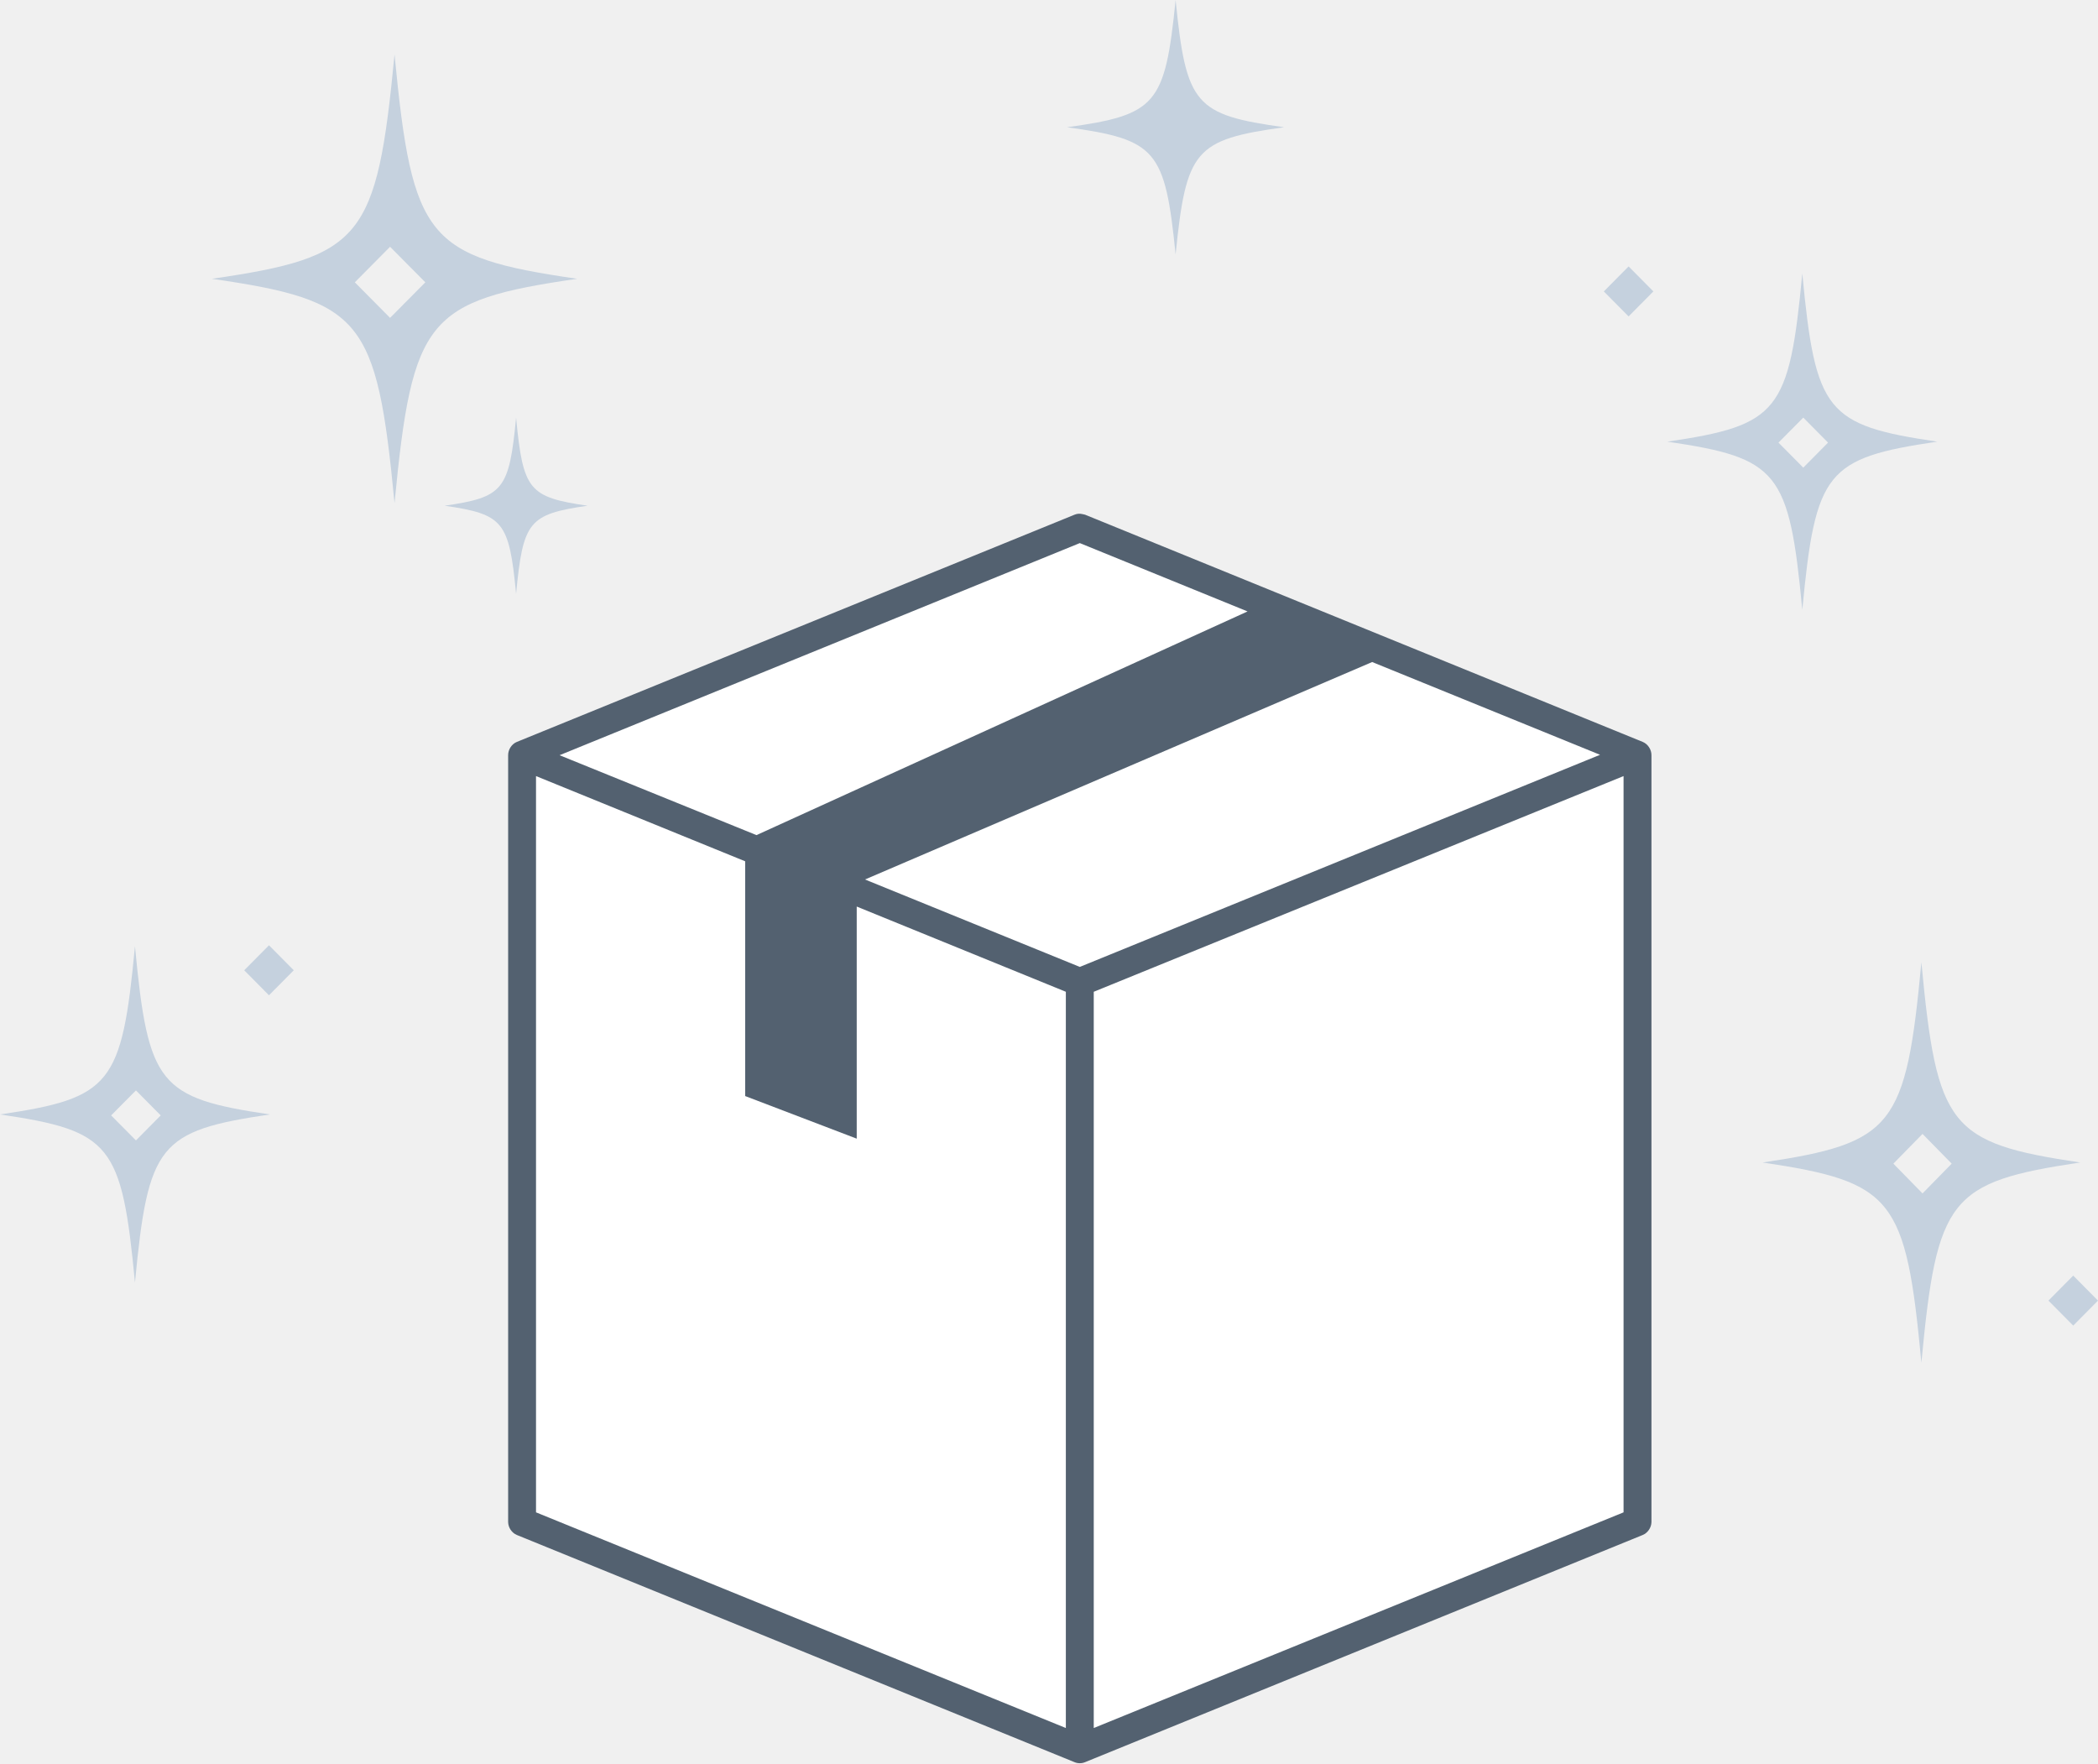
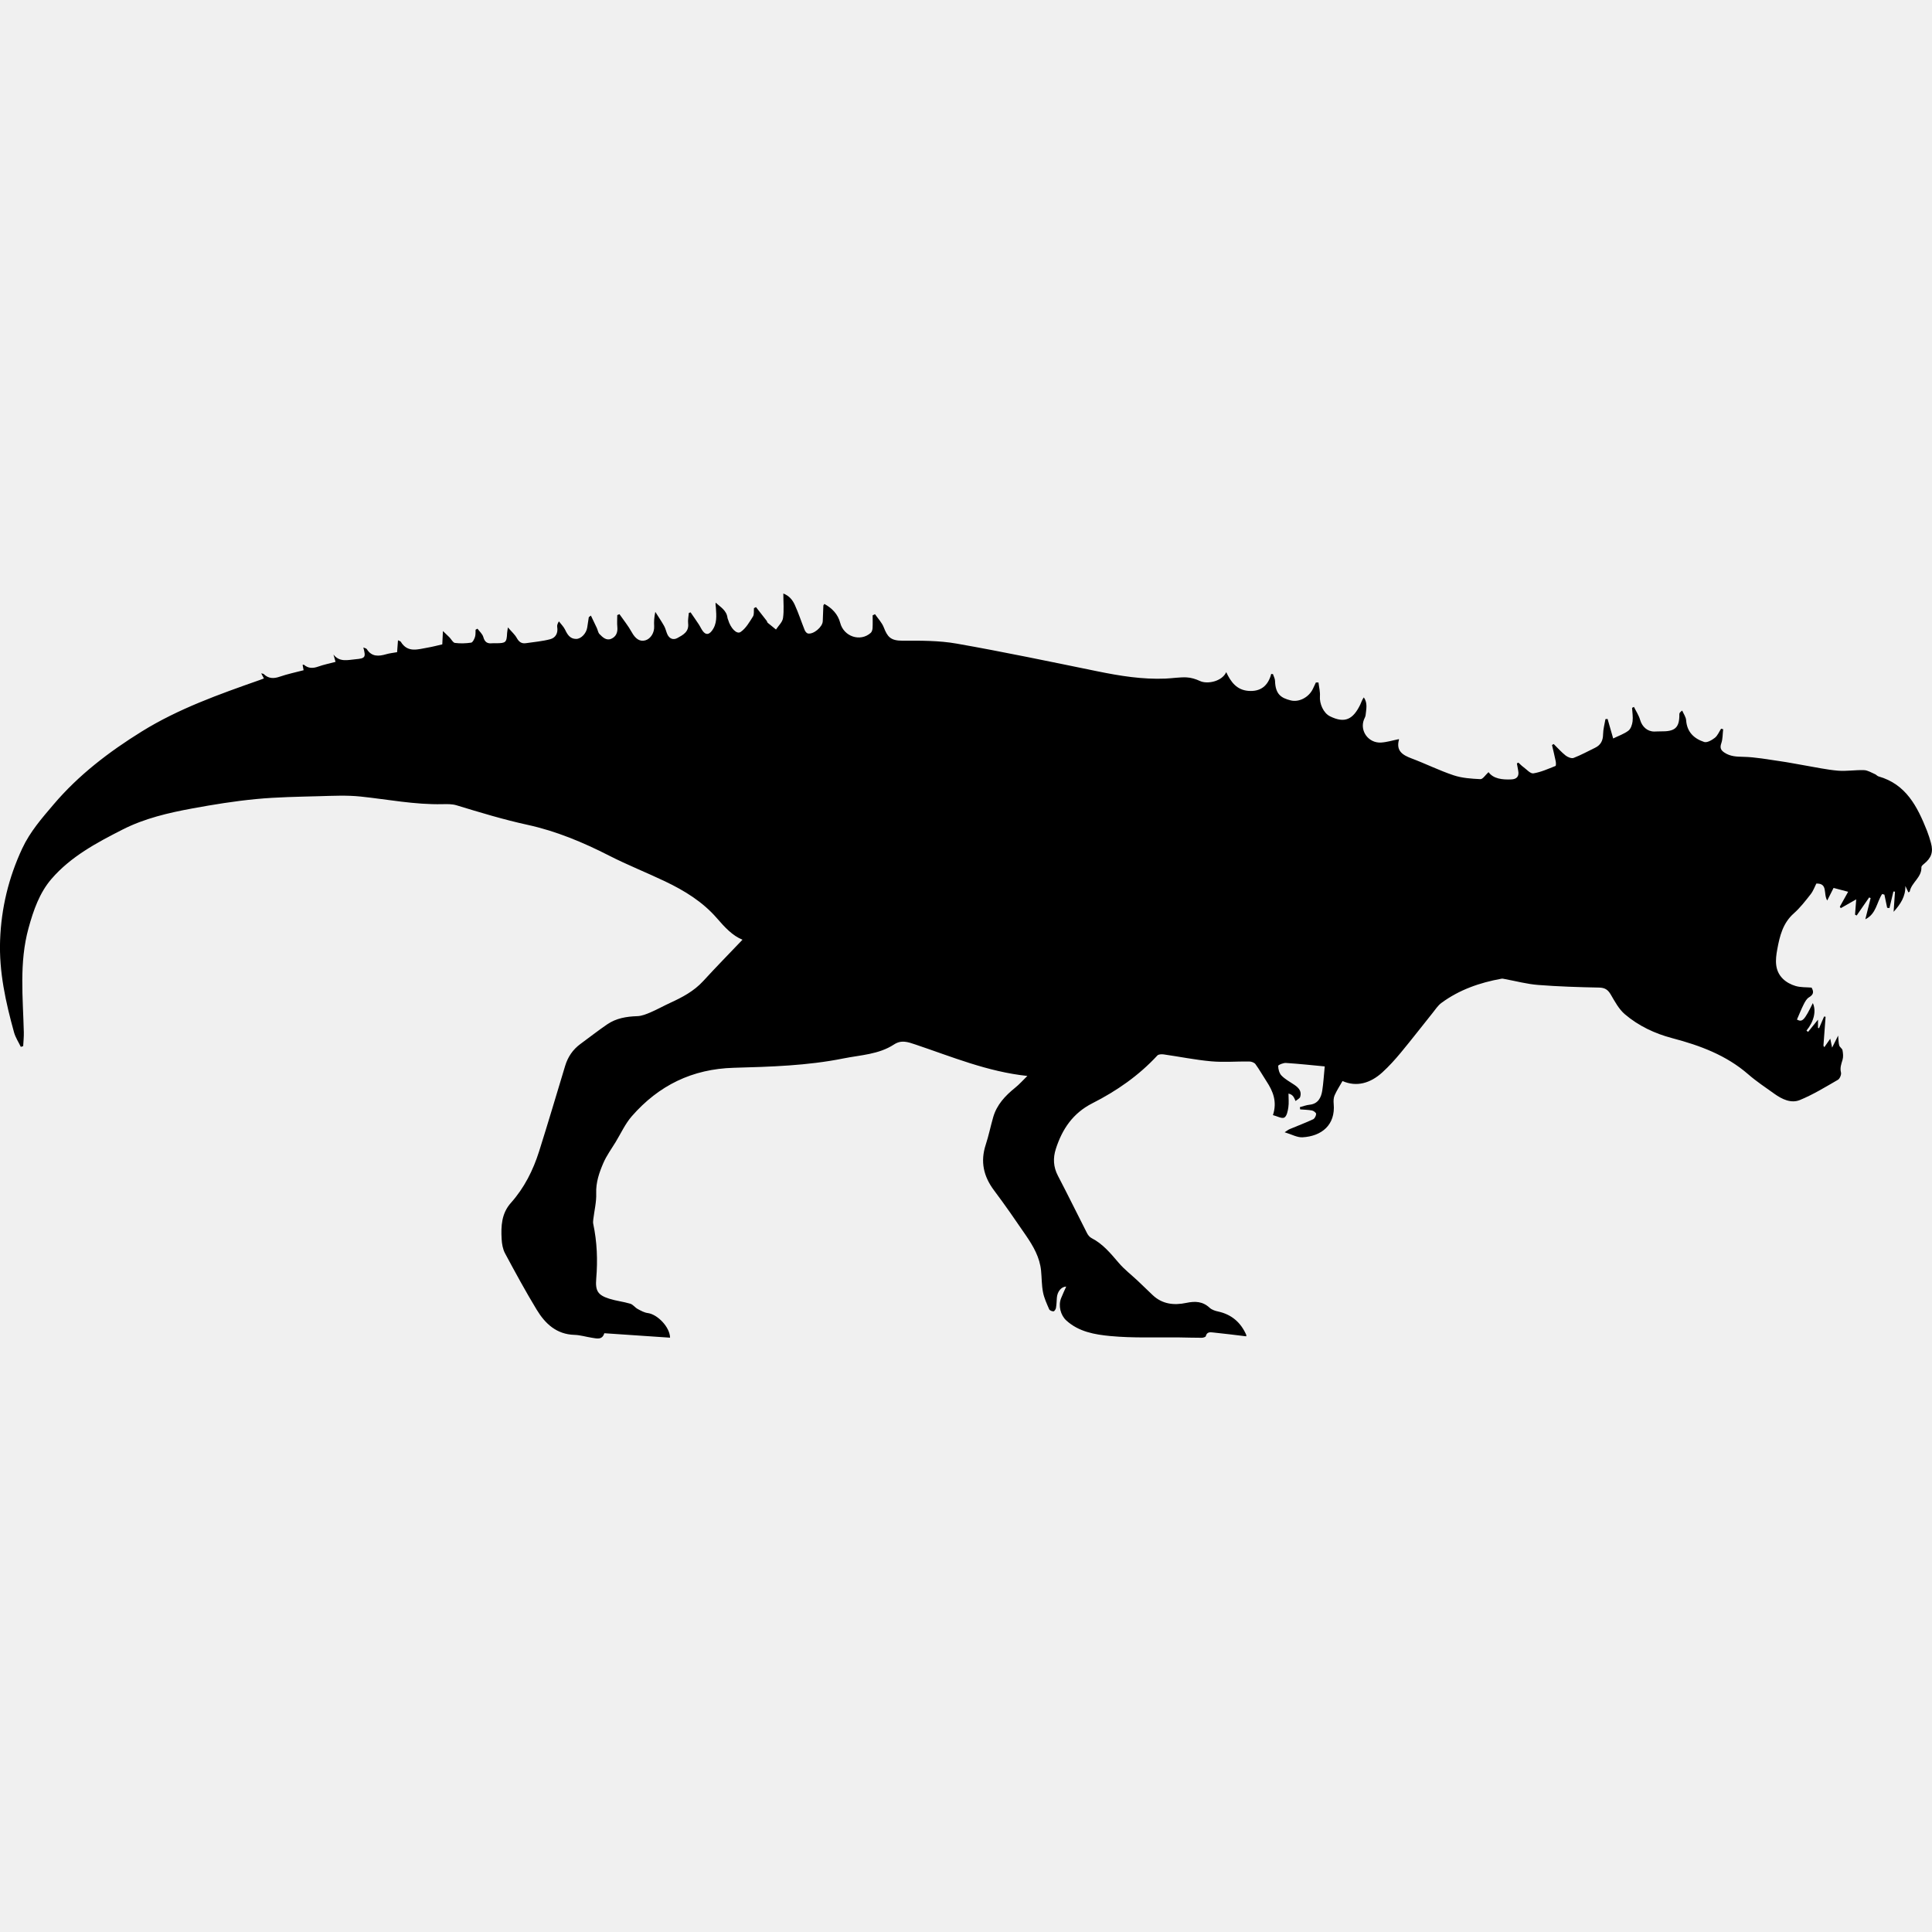
- <svg xmlns="http://www.w3.org/2000/svg" width="94" height="79" viewBox="0 0 94 79" fill="none">
-   <path d="M0 44.5V10.5L25 0L50 10.5V44.5L25 54.5L0 44.5Z" transform="translate(23.5 23.5)" fill="white" />
-   <path d="M25.847 0.042L50.835 10.223C51.066 10.318 51.228 10.566 51.226 10.819V45.179C51.221 45.426 51.06 45.663 50.835 45.756L25.847 55.936C25.699 55.997 25.527 55.997 25.379 55.936L0.39 45.756C0.165 45.663 0.005 45.426 2.82748e-05 45.179V10.819C-0.002 10.566 0.159 10.318 0.39 10.223L25.379 0.042C25.594 -0.044 25.746 0.025 25.847 0.042V0.042ZM25.613 1.315L2.304 10.819L11.127 14.399L33.129 4.377L25.613 1.315ZM38.712 6.644L15.989 16.387L25.613 20.304L48.922 10.8L38.712 6.644ZM49.976 11.754L26.238 21.418V54.405L49.976 44.742V11.754ZM1.249 11.754V44.742L24.988 54.405V21.418L15.618 17.6V27.999L10.62 26.09V15.572L1.249 11.754Z" transform="translate(22.767 23.0179)" fill="#536170" />
-   <path d="M6.403 3.947C3.766 4.332 3.514 4.644 3.202 7.895C2.89 4.644 2.636 4.332 3.07382e-07 3.947C2.636 3.563 2.89 3.251 3.202 -1.9478e-08C3.514 3.251 3.766 3.563 6.403 3.947Z" transform="translate(19.9211 18.7115)" fill="#C5D1DE" />
-   <path d="M9.724 5.701C5.72 6.257 5.336 6.707 4.862 11.402C4.388 6.707 4.004 6.256 4.66801e-07 5.701C4.004 5.145 4.388 4.695 4.862 -2.81307e-08C5.336 4.695 5.72 5.145 9.724 5.701Z" transform="translate(47.8104)" fill="#C5D1DE" />
-   <rect width="1.577" height="1.577" transform="translate(12.0518 42.3528) scale(0.995616 1.00436) rotate(45)" fill="#C5D1DE" />
-   <path fill-rule="evenodd" clip-rule="evenodd" d="M8.182 20.096C8.98 11.821 9.625 11.027 16.364 10.048C9.625 9.068 8.98 8.275 8.182 0C7.385 8.275 6.738 9.068 0 10.048C6.738 11.027 7.385 11.821 8.182 20.096ZM9.562 10.206L7.982 8.613L6.403 10.206L7.982 11.799L9.562 10.206Z" transform="translate(9.49496 2.44324)" fill="#C5D1DE" />
-   <path fill-rule="evenodd" clip-rule="evenodd" d="M6.047 15.072C6.637 8.866 7.114 8.271 12.095 7.536C7.114 6.801 6.637 6.206 6.047 0C5.458 6.206 4.98 6.801 0 7.536C4.98 8.27 5.458 8.866 6.047 15.072ZM7.201 7.579L6.091 6.459L4.98 7.579L6.091 8.7L7.201 7.579Z" transform="translate(0 42.3962)" fill="#C5D1DE" />
-   <rect width="1.577" height="1.577" transform="translate(92.8896 57.1531) scale(0.995616 1.00436) rotate(45)" fill="#C5D1DE" />
-   <path fill-rule="evenodd" clip-rule="evenodd" d="M7.114 17.943C7.808 10.555 8.37 9.846 14.229 8.971C8.37 8.097 7.808 7.388 7.114 0C6.421 7.388 5.859 8.097 0 8.971C5.859 9.845 6.421 10.555 7.114 17.943ZM8.472 9.023L7.165 7.69L5.859 9.023L7.165 10.357L8.472 9.023Z" transform="translate(78.9729 43.114)" fill="#C5D1DE" />
-   <rect width="1.577" height="1.577" transform="translate(72.9686 11.9369) scale(0.995616 1.00436) rotate(45)" fill="#C5D1DE" />
-   <path fill-rule="evenodd" clip-rule="evenodd" d="M6.047 15.072C6.637 8.866 7.114 8.271 12.095 7.536C7.114 6.801 6.637 6.206 6.047 0C5.458 6.206 4.98 6.801 0 7.536C4.98 8.27 5.458 8.866 6.047 15.072ZM7.201 7.579L6.091 6.459L4.98 7.579L6.091 8.7L7.201 7.579Z" transform="translate(74.7041 12.2522)" fill="#C5D1DE" />
+ <svg xmlns="http://www.w3.org/2000/svg" version="1.1" id="Capa_1" x="0px" y="0px" width="581.047px" height="581.047px" viewBox="0 0 581.047 581.047" style="enable-background:new 0 0 581.047 581.047;" xml:space="preserve">
+   <g>
+     <g>
+       <path d="M579.535,249.843c-2.873-7.217-6.251-13.994-14.591-16.348c-0.371-0.106-0.652-0.502-1.02-0.657    c-1.081-0.453-2.175-1.171-3.289-1.216c-2.635-0.102-5.304,0.379-7.919,0.155c-3.357-0.29-6.683-1.028-10.017-1.591    c-2.407-0.404-4.802-0.897-7.213-1.24c-3.741-0.53-7.491-1.257-11.249-1.334c-2.036-0.041-3.814-0.11-5.549-1.224    c-1.158-0.743-1.489-1.457-1.008-2.856c0.453-1.314,0.392-2.803,0.56-4.215c-0.208-0.053-0.412-0.11-0.62-0.163    c-0.612,0.938-1.053,2.093-1.89,2.75c-0.885,0.698-2.342,1.526-3.202,1.244c-3.032-0.996-5.174-2.982-5.423-6.52    c-0.069-1-0.775-1.95-1.188-2.926c-0.636,0.457-0.856,0.759-0.853,1.061c0.069,4.325-1.493,5.259-5.663,5.198    c-0.611-0.008-1.228,0.041-1.844,0.049c-2.102,0.024-3.705-1.457-4.292-3.505c-0.392-1.367-1.225-2.607-1.861-3.905    c-0.188,0.094-0.375,0.192-0.562,0.286c0.069,1.354,0.318,2.734,0.155,4.06c-0.123,0.992-0.53,2.252-1.257,2.803    c-1.313,0.996-2.958,1.55-4.578,2.346c-0.562-1.966-1.126-3.921-1.685-5.875c-0.213,0.021-0.429,0.037-0.641,0.057    c-0.253,1.518-0.689,3.031-0.71,4.549c-0.024,1.917-0.706,3.251-2.424,4.076c-2.138,1.032-4.227,2.195-6.434,3.04    c-0.633,0.241-1.771-0.22-2.399-0.714c-1.298-1.028-2.411-2.293-3.599-3.464c-0.171,0.098-0.339,0.2-0.51,0.298    c0.379,1.624,0.783,3.239,1.113,4.872c0.099,0.473,0.123,1.358-0.064,1.432c-2.184,0.856-4.374,1.864-6.655,2.224    c-0.897,0.139-2.052-1.22-3.056-1.946c-0.514-0.372-0.955-0.853-1.432-1.281c-0.155,0.073-0.311,0.151-0.466,0.225    c0.135,0.734,0.258,1.473,0.4,2.207c0.322,1.657-0.396,2.542-2.057,2.611c-2.762,0.118-5.386-0.171-6.87-2.183    c-0.959,0.869-1.73,2.142-2.44,2.105c-2.701-0.13-5.508-0.31-8.046-1.155c-4.3-1.428-8.393-3.476-12.644-5.071    c-2.737-1.024-4.741-2.285-3.799-5.667c0.024-0.086-0.126-0.22-0.069-0.131c-1.827,0.363-3.558,0.91-5.312,1.016    c-3.782,0.229-6.479-3.48-5.157-6.899c0.171-0.444,0.452-0.877,0.497-1.334c0.18-1.791,0.678-3.627-0.534-5.349    c-0.534,0.698-0.73,1.457-1.064,2.15c-2.158,4.447-4.603,5.757-9.091,3.55c-2.031-1-3.211-3.839-3.048-6.042    c0.103-1.359-0.277-2.754-0.437-4.133c-0.261,0-0.518-0.004-0.779-0.004c-0.302,0.645-0.6,1.293-0.909,1.934    c-1.216,2.526-4.158,4.088-6.671,3.448c-2.828-0.718-4.599-1.783-4.704-5.879c-0.017-0.677-0.408-1.35-0.625-2.023    c-0.175-0.021-0.351-0.037-0.526-0.053c-0.95,3.631-3.239,5.382-6.883,5.092c-3.505-0.277-5.283-2.705-6.646-5.634    c-1.265,2.807-5.688,3.713-7.906,2.664c-1.257-0.591-2.697-1.032-4.072-1.089c-2.089-0.082-4.186,0.278-6.287,0.367    c-6.924,0.294-13.692-0.808-20.453-2.187c-14.101-2.885-28.192-5.843-42.362-8.335c-5.316-0.935-10.844-0.894-16.275-0.873    c-3.644,0.012-4.541-1.208-5.639-4.019c-0.563-1.44-1.738-2.644-2.636-3.954c-0.236,0.114-0.473,0.229-0.71,0.343    c0,1.281,0.049,2.566-0.024,3.843c-0.028,0.494-0.204,1.126-0.551,1.432c-3.158,2.807-8.103,1.11-9.176-2.999    c-0.677-2.587-2.416-4.415-4.762-5.704c-0.171,0.27-0.302,0.379-0.306,0.498c-0.069,1.566-0.131,3.133-0.184,4.7    c-0.057,1.726-2.807,4.052-4.488,3.681c-0.383-0.086-0.787-0.616-0.955-1.033c-1.008-2.505-1.836-5.083-2.954-7.536    c-0.641-1.412-1.608-2.738-3.46-3.439c0,2.677,0.241,5.08-0.098,7.397c-0.179,1.22-1.375,2.289-2.113,3.427    c-0.836-0.673-1.677-1.334-2.497-2.028c-0.139-0.118-0.143-0.383-0.261-0.542c-1.077-1.396-2.167-2.778-3.251-4.17    c-0.204,0.106-0.408,0.208-0.616,0.314c-0.082,0.853,0.106,1.881-0.302,2.525c-1.065,1.677-2.134,3.57-3.705,4.635    c-1.196,0.812-3.027-1.159-3.754-3.643c-0.057-0.196-0.171-0.384-0.196-0.58c-0.257-2.276-2.105-3.264-3.566-4.594    c-0.085,0.563,0.041,1.02,0.074,1.481c0.155,2.448,0.432,4.904-1.253,7.046c-0.897,1.138-1.774,1.188-2.64,0.078    c-0.494-0.637-0.808-1.408-1.256-2.085c-0.8-1.216-1.641-2.403-2.46-3.603c-0.175,0.061-0.351,0.118-0.526,0.18    c-0.082,1.057-0.326,2.129-0.208,3.162c0.293,2.53-1.559,3.456-3.231,4.382c-1.228,0.682-2.416,0.225-3.031-1.138    c-0.363-0.804-0.522-1.709-0.951-2.468c-0.82-1.457-1.767-2.844-2.66-4.26c-0.363,1.632-0.42,2.995-0.347,4.345    c0.102,1.873-1.024,3.746-2.64,4.215c-1.693,0.494-3.023-0.49-4.117-2.477c-1.048-1.897-2.44-3.603-3.68-5.394    c-0.22,0.094-0.44,0.191-0.661,0.285c0,1.191-0.094,2.395,0.024,3.574c0.159,1.62-0.384,2.913-1.816,3.538    c-1.489,0.648-2.607-0.441-3.549-1.408c-0.429-0.44-0.514-1.208-0.792-1.808c-0.571-1.228-1.167-2.448-1.795-3.753    c-0.449,0.363-0.624,0.433-0.641,0.53c-0.167,1.004-0.31,2.016-0.457,3.023c-0.253,1.75-1.804,3.464-3.33,3.468    c-1.82,0.004-2.624-1.281-3.329-2.77c-0.441-0.926-1.232-1.681-1.869-2.514c-0.453,0.755-0.58,1.232-0.506,1.681    c0.306,1.824-0.457,3.248-2.093,3.684c-2.383,0.637-4.884,0.836-7.336,1.2c-1.326,0.196-2.101-0.424-2.75-1.595    c-0.567-1.02-1.509-1.828-2.652-3.154c-0.151,1.057-0.22,1.379-0.236,1.701c-0.139,2.824-0.375,3.048-3.289,3.064    c-0.408,0-0.824-0.037-1.228,0.008c-1.444,0.159-2.224-0.367-2.636-1.869c-0.253-0.93-1.151-1.685-1.759-2.517    c-0.191,0.102-0.379,0.208-0.571,0.31c-0.045,0.73,0.045,1.505-0.176,2.179c-0.212,0.653-0.681,1.64-1.154,1.709    c-1.604,0.236-3.276,0.293-4.88,0.082c-0.604-0.082-1.073-1.094-1.624-1.657c-0.542-0.551-1.109-1.077-1.987-1.921    c-0.078,1.632-0.13,2.754-0.192,4.015c-1.477,0.334-2.909,0.726-4.37,0.971c-2.913,0.489-6.01,1.681-8.103-1.747    c-0.11-0.184-0.424-0.241-0.849-0.461c-0.098,1.302-0.18,2.407-0.266,3.583c-1.163,0.212-2.248,0.314-3.28,0.616    c-2.272,0.657-4.349,0.82-5.83-1.526c-0.151-0.241-0.596-0.298-1.044-0.506c0.795,2.974,0.616,3.28-2.375,3.55    c-2.301,0.204-4.778,0.958-6.614-1.428c0.192,0.669,0.379,1.338,0.628,2.211c-1.82,0.485-3.546,0.828-5.186,1.412    c-1.595,0.571-3.003,0.596-4.329-0.547c-0.057-0.049-0.216,0.021-0.388,0.041c0.094,0.518,0.188,1.02,0.298,1.607    c-2.46,0.649-4.863,1.143-7.165,1.938c-1.852,0.641-3.407,0.608-4.843-0.795c-0.11-0.11-0.339-0.102-0.739-0.208    c0.322,0.62,0.547,1.044,0.808,1.542c-0.526,0.196-0.902,0.347-1.281,0.478c-12.199,4.284-24.382,8.604-35.447,15.463    c-9.841,6.104-18.997,13.081-26.528,21.951c-3.505,4.125-7.059,8.16-9.433,13.244c-4.108,8.801-6.292,17.928-6.65,27.552    c-0.355,9.503,1.681,18.666,4.19,27.74c0.42,1.526,1.342,2.913,2.036,4.366c0.237-0.069,0.478-0.144,0.714-0.213    c0.069-1.391,0.225-2.782,0.192-4.165c-0.253-10.466-1.432-20.951,1.412-31.307c1.477-5.377,3.297-10.645,6.924-14.843    c5.802-6.712,13.566-10.856,21.359-14.822c6.609-3.366,13.778-5.027,20.996-6.357c6.34-1.167,12.729-2.199,19.139-2.815    c6.304-0.608,12.661-0.69,18.997-0.865c4.158-0.114,8.356-0.326,12.473,0.106c8.188,0.861,16.295,2.477,24.586,2.293    c1.424-0.033,2.93-0.065,4.26,0.339c7.07,2.154,14.104,4.296,21.363,5.879c8.547,1.864,16.687,5.255,24.537,9.266    c5.504,2.812,11.277,5.092,16.858,7.756c5.806,2.774,11.261,6.116,15.537,11.053c2.313,2.668,4.672,5.264,7.699,6.471    c-3.933,4.129-7.944,8.213-11.808,12.432c-2.799,3.057-6.312,4.9-9.979,6.581c-1.975,0.906-3.872,1.979-5.867,2.832    c-1.265,0.538-2.636,1.105-3.974,1.146c-3.264,0.102-6.381,0.62-9.098,2.488c-2.734,1.881-5.353,3.921-8.03,5.888    c-2.272,1.669-3.762,3.88-4.578,6.569c-2.595,8.576-5.132,17.168-7.833,25.708c-1.799,5.691-4.459,10.991-8.462,15.476    c-2.864,3.206-3.023,7.009-2.807,10.909c0.078,1.457,0.351,3.044,1.028,4.305c3.06,5.704,6.152,11.399,9.51,16.932    c2.55,4.203,5.949,7.422,11.363,7.577c1.747,0.049,3.476,0.6,5.223,0.864c1.497,0.229,3.121,0.743,3.758-1.358    c6.675,0.453,13.207,0.894,19.771,1.339c-0.061-3.244-3.843-7.047-6.704-7.405c-1.057-0.131-2.089-0.714-3.052-1.236    c-0.788-0.429-1.383-1.326-2.199-1.571c-2.072-0.624-4.264-0.849-6.32-1.501c-3.484-1.102-4.235-2.396-3.929-6.055    c0.465-5.533,0.253-11.024-0.901-16.467c-0.09-0.433-0.037-0.91,0.016-1.359c0.31-2.603,0.971-5.214,0.877-7.801    c-0.119-3.305,0.906-6.25,2.142-9.123c0.958-2.224,2.432-4.227,3.7-6.312c1.591-2.615,2.881-5.5,4.868-7.772    c8.086-9.253,18.148-14.223,30.698-14.569c11.012-0.306,22.085-0.624,32.95-2.812c5.157-1.036,10.6-1.183,15.202-4.194    c2.215-1.448,4.121-0.774,6.434,0.005c10.947,3.68,21.68,8.184,33.676,9.457c-1.286,1.253-2.396,2.514-3.681,3.55    c-2.975,2.398-5.512,5.092-6.598,8.861c-0.787,2.742-1.351,5.553-2.239,8.258c-1.673,5.097-0.661,9.552,2.525,13.782    c3.316,4.411,6.446,8.964,9.567,13.521c2.199,3.211,4.153,6.573,4.549,10.575c0.213,2.167,0.168,4.378,0.584,6.504    c0.343,1.763,1.134,3.455,1.856,5.124c0.15,0.352,0.856,0.633,1.297,0.62c0.266-0.008,0.674-0.616,0.739-0.999    c0.171-1,0.208-2.028,0.269-3.044c0.118-1.877,1.335-3.383,2.815-3.407c-0.526,1.195-1.094,2.354-1.559,3.55    c-0.86,2.216-0.135,5.06,1.575,6.63c3.745,3.432,8.604,4.256,13.228,4.696c6.907,0.657,13.908,0.326,20.869,0.42    c2.228,0.029,4.455,0.11,6.679,0.103c0.416,0,1.139-0.236,1.195-0.485c0.318-1.375,1.379-1.188,2.261-1.102    c3.271,0.33,6.531,0.75,9.89,1.15c0,0.008,0.081-0.282-0.013-0.49c-1.656-3.721-4.41-6.095-8.445-6.973    c-0.894-0.191-1.893-0.521-2.538-1.117c-2.093-1.946-4.361-2.036-7.025-1.474c-3.647,0.775-7.201,0.416-10.11-2.342    c-1.514-1.436-3.003-2.9-4.521-4.328c-1.881-1.771-3.966-3.362-5.639-5.312c-2.443-2.848-4.781-5.74-8.213-7.499    c-0.559-0.286-1.061-0.882-1.354-1.457c-2.941-5.753-5.773-11.562-8.768-17.287c-1.396-2.664-1.519-5.32-0.633-8.082    c1.918-5.973,5.145-10.771,11.016-13.745c7.267-3.681,13.93-8.308,19.515-14.35c0.355-0.384,1.285-0.416,1.91-0.331    c4.77,0.678,9.506,1.652,14.296,2.081c3.79,0.339,7.638,0,11.461,0.053c0.632,0.009,1.493,0.323,1.84,0.796    c1.199,1.645,2.187,3.443,3.309,5.146c1.979,3.002,3.269,6.14,1.95,10.184c1.27,0.322,2.656,1.134,3.411,0.738    s1.057-1.971,1.22-3.076c0.2-1.354,0.045-2.759,0.045-4.142c0.808,0.184,1.204,0.543,1.502,0.971    c0.265,0.384,0.42,0.845,0.62,1.273c0.485-0.416,1.248-0.751,1.403-1.269c0.522-1.718-0.522-2.783-1.856-3.668    c-1.298-0.861-2.717-1.633-3.782-2.734c-0.661-0.685-0.983-1.913-0.987-2.896c0-0.31,1.546-0.938,2.354-0.885    c4.043,0.265,8.078,0.705,11.644,1.04c-0.265,2.692-0.392,5.006-0.746,7.287c-0.326,2.093-1.257,3.985-3.823,4.239    c-0.987,0.098-1.941,0.48-2.913,0.729c0.028,0.225,0.062,0.449,0.09,0.674c1.199,0.098,2.416,0.105,3.587,0.334    c0.481,0.094,1.235,0.686,1.22,1.021c-0.024,0.567-0.433,1.399-0.91,1.619c-2.321,1.077-4.721,1.983-7.083,2.971    c-0.375,0.155-0.697,0.433-1.48,0.93c2.109,0.629,3.77,1.604,5.373,1.515c5.77-0.318,9.955-3.729,9.38-10.062    c-0.077-0.841-0.057-1.8,0.273-2.55c0.633-1.449,1.518-2.783,2.379-4.305c4.243,1.856,8.372,0.669,11.958-2.591    c2.012-1.828,3.852-3.872,5.59-5.969c3.239-3.905,6.34-7.928,9.519-11.886c0.849-1.057,1.615-2.264,2.681-3.052    c5.39-3.974,11.555-6.107,18.087-7.287c0.31-0.057,0.652,0.054,0.975,0.11c3.329,0.608,6.634,1.506,9.988,1.771    c6.111,0.481,12.252,0.67,18.384,0.792c1.747,0.037,2.645,0.648,3.493,2.097c1.228,2.094,2.439,4.391,4.238,5.921    c4.13,3.517,9.009,5.817,14.28,7.205c8.291,2.183,16.202,5.1,22.819,10.856c2.461,2.143,5.211,3.958,7.871,5.863    c2.293,1.645,5.022,2.954,7.653,1.881c3.986-1.628,7.712-3.925,11.461-6.088c0.567-0.326,1.077-1.554,0.918-2.187    c-0.358-1.428,0.099-2.574,0.478-3.855c0.261-0.882,0.151-1.926-0.021-2.852c-0.098-0.519-0.828-0.902-0.983-1.429    c-0.229-0.771-0.199-1.615-0.33-2.97c-0.73,1.46-1.199,2.395-1.812,3.619c-0.217-1.037-0.355-1.714-0.555-2.685    c-0.719,1.023-1.253,1.787-1.787,2.554c-0.09-0.151-0.18-0.306-0.266-0.457c0.212-2.9,0.429-5.802,0.645-8.702    c-0.15-0.021-0.302-0.041-0.452-0.062c-0.506,1.171-1.008,2.338-1.51,3.509c-0.106-0.033-0.217-0.062-0.322-0.094    c0-0.857,0-1.714,0-2.473c-0.996,1.232-1.987,2.456-2.979,3.68c-0.159-0.13-0.318-0.257-0.478-0.387    c2.269-2.8,2.986-5.921,1.909-8.274c-2.586,5.242-3.153,5.806-4.781,4.953c0.673-1.543,1.285-3.097,2.036-4.586    c0.392-0.779,0.881-1.677,1.578-2.094c1.245-0.746,1.604-1.514,0.788-2.934c-1.567-0.13-3.256-0.032-4.786-0.477    c-1.392-0.404-2.84-1.167-3.855-2.179c-2.497-2.481-2.272-5.643-1.686-8.821c0.747-4.043,1.677-7.919,4.99-10.853    c1.905-1.689,3.496-3.758,5.079-5.773c0.768-0.979,1.188-2.228,1.686-3.19c3.565-0.103,2.027,3.068,3.276,5.096    c0.746-1.481,1.265-2.509,1.909-3.782c1.236,0.326,2.619,0.693,4.382,1.159c-0.971,1.737-1.733,3.112-2.501,4.487    c0.094,0.147,0.191,0.29,0.285,0.437c1.457-0.828,2.918-1.66,4.647-2.644c-0.126,1.648-0.244,3.121-0.358,4.599    c0.163,0.085,0.33,0.171,0.493,0.257c1.253-1.812,2.501-3.623,3.754-5.435c0.146,0.065,0.298,0.13,0.444,0.195    c-0.518,2.064-1.032,4.129-1.595,6.373c3.316-1.611,3.419-5.152,5.059-7.601c0.225,0.065,0.453,0.13,0.682,0.195    c0.273,1.318,0.551,2.632,0.824,3.95c0.229,0.028,0.457,0.061,0.689,0.089c0.396-1.66,0.796-3.32,1.191-4.981    c0.159,0.013,0.318,0.024,0.478,0.037c-0.135,1.954-0.27,3.912-0.416,6.071c2.072-2.306,3.614-4.623,3.533-7.777    c0.306,0.641,0.607,1.281,0.922,1.938c0.191-0.135,0.384-0.196,0.399-0.294c0.543-2.721,3.644-4.219,3.501-7.295    c-0.013-0.298,0.399-0.682,0.702-0.922c2.293-1.832,2.941-3.644,2.166-6.369C580.388,252.275,580.008,251.039,579.535,249.843z" />
+     </g>
+   </g>
+   <g>
+ </g>
+   <g>
+ </g>
+   <g>
+ </g>
+   <g>
+ </g>
+   <g>
+ </g>
+   <g>
+ </g>
+   <g>
+ </g>
+   <g>
+ </g>
+   <g>
+ </g>
+   <g>
+ </g>
+   <g>
+ </g>
+   <g>
+ </g>
+   <g>
+ </g>
+   <g>
+ </g>
+   <g>
+ </g>
</svg>
